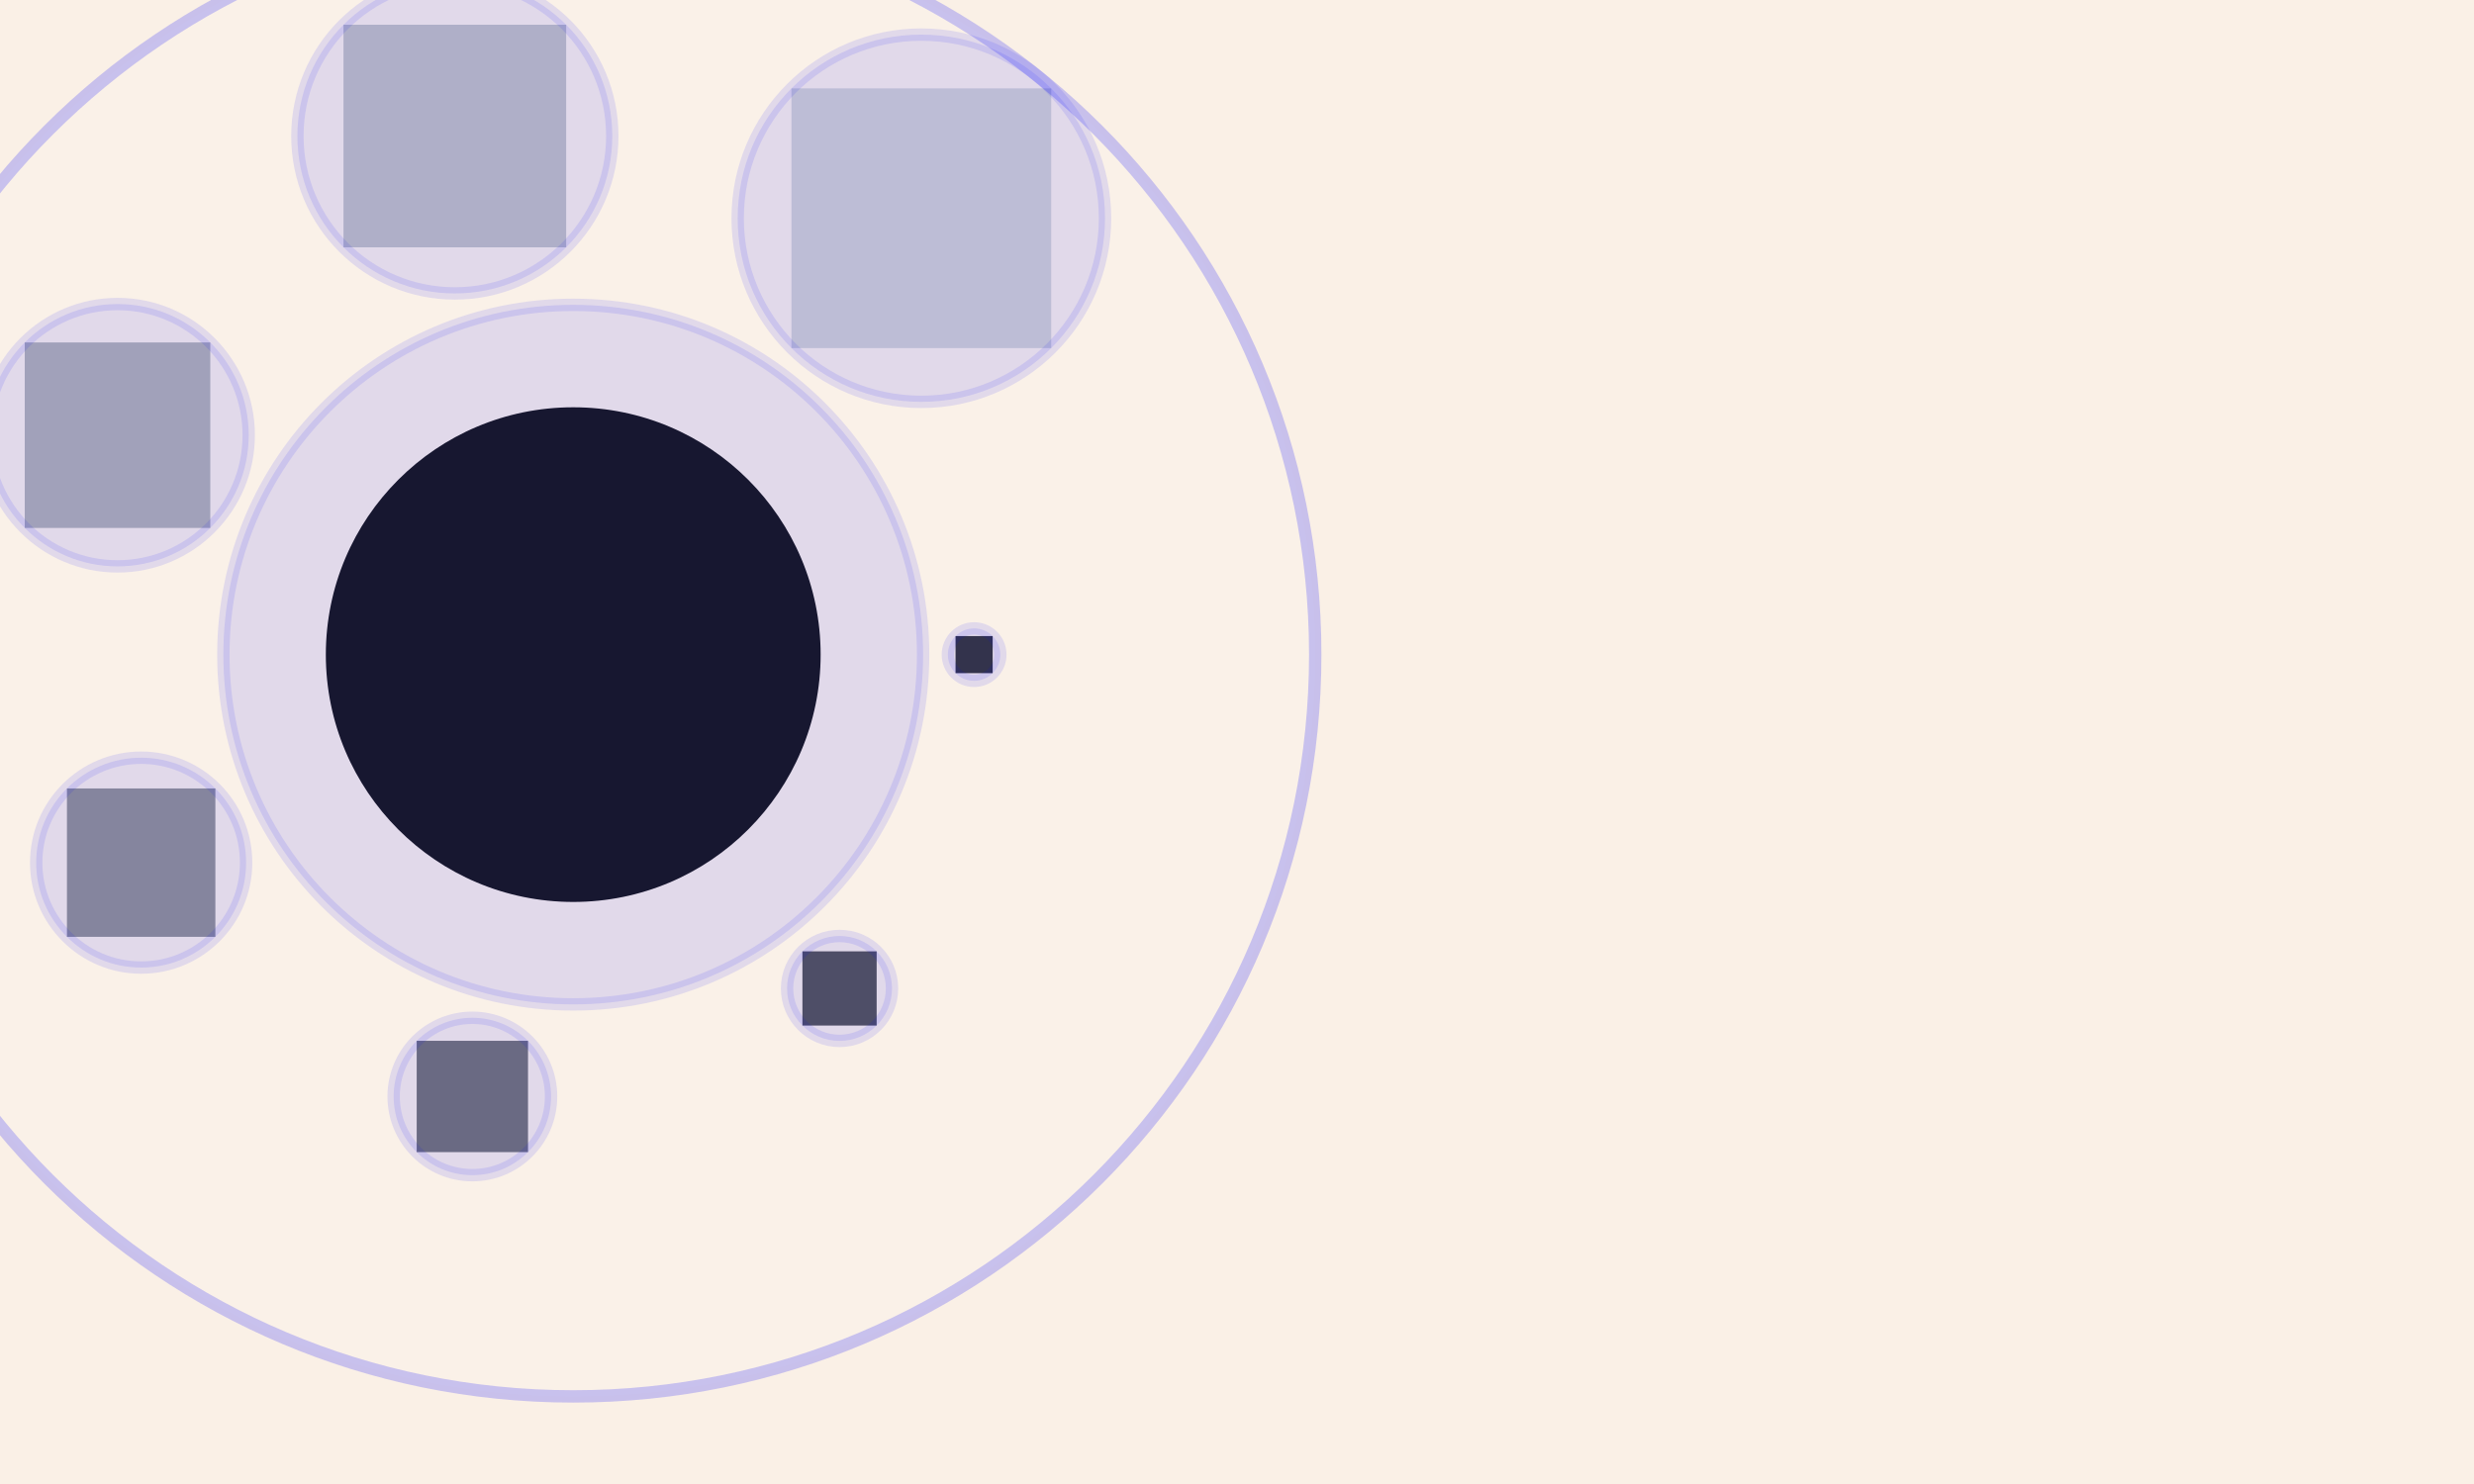
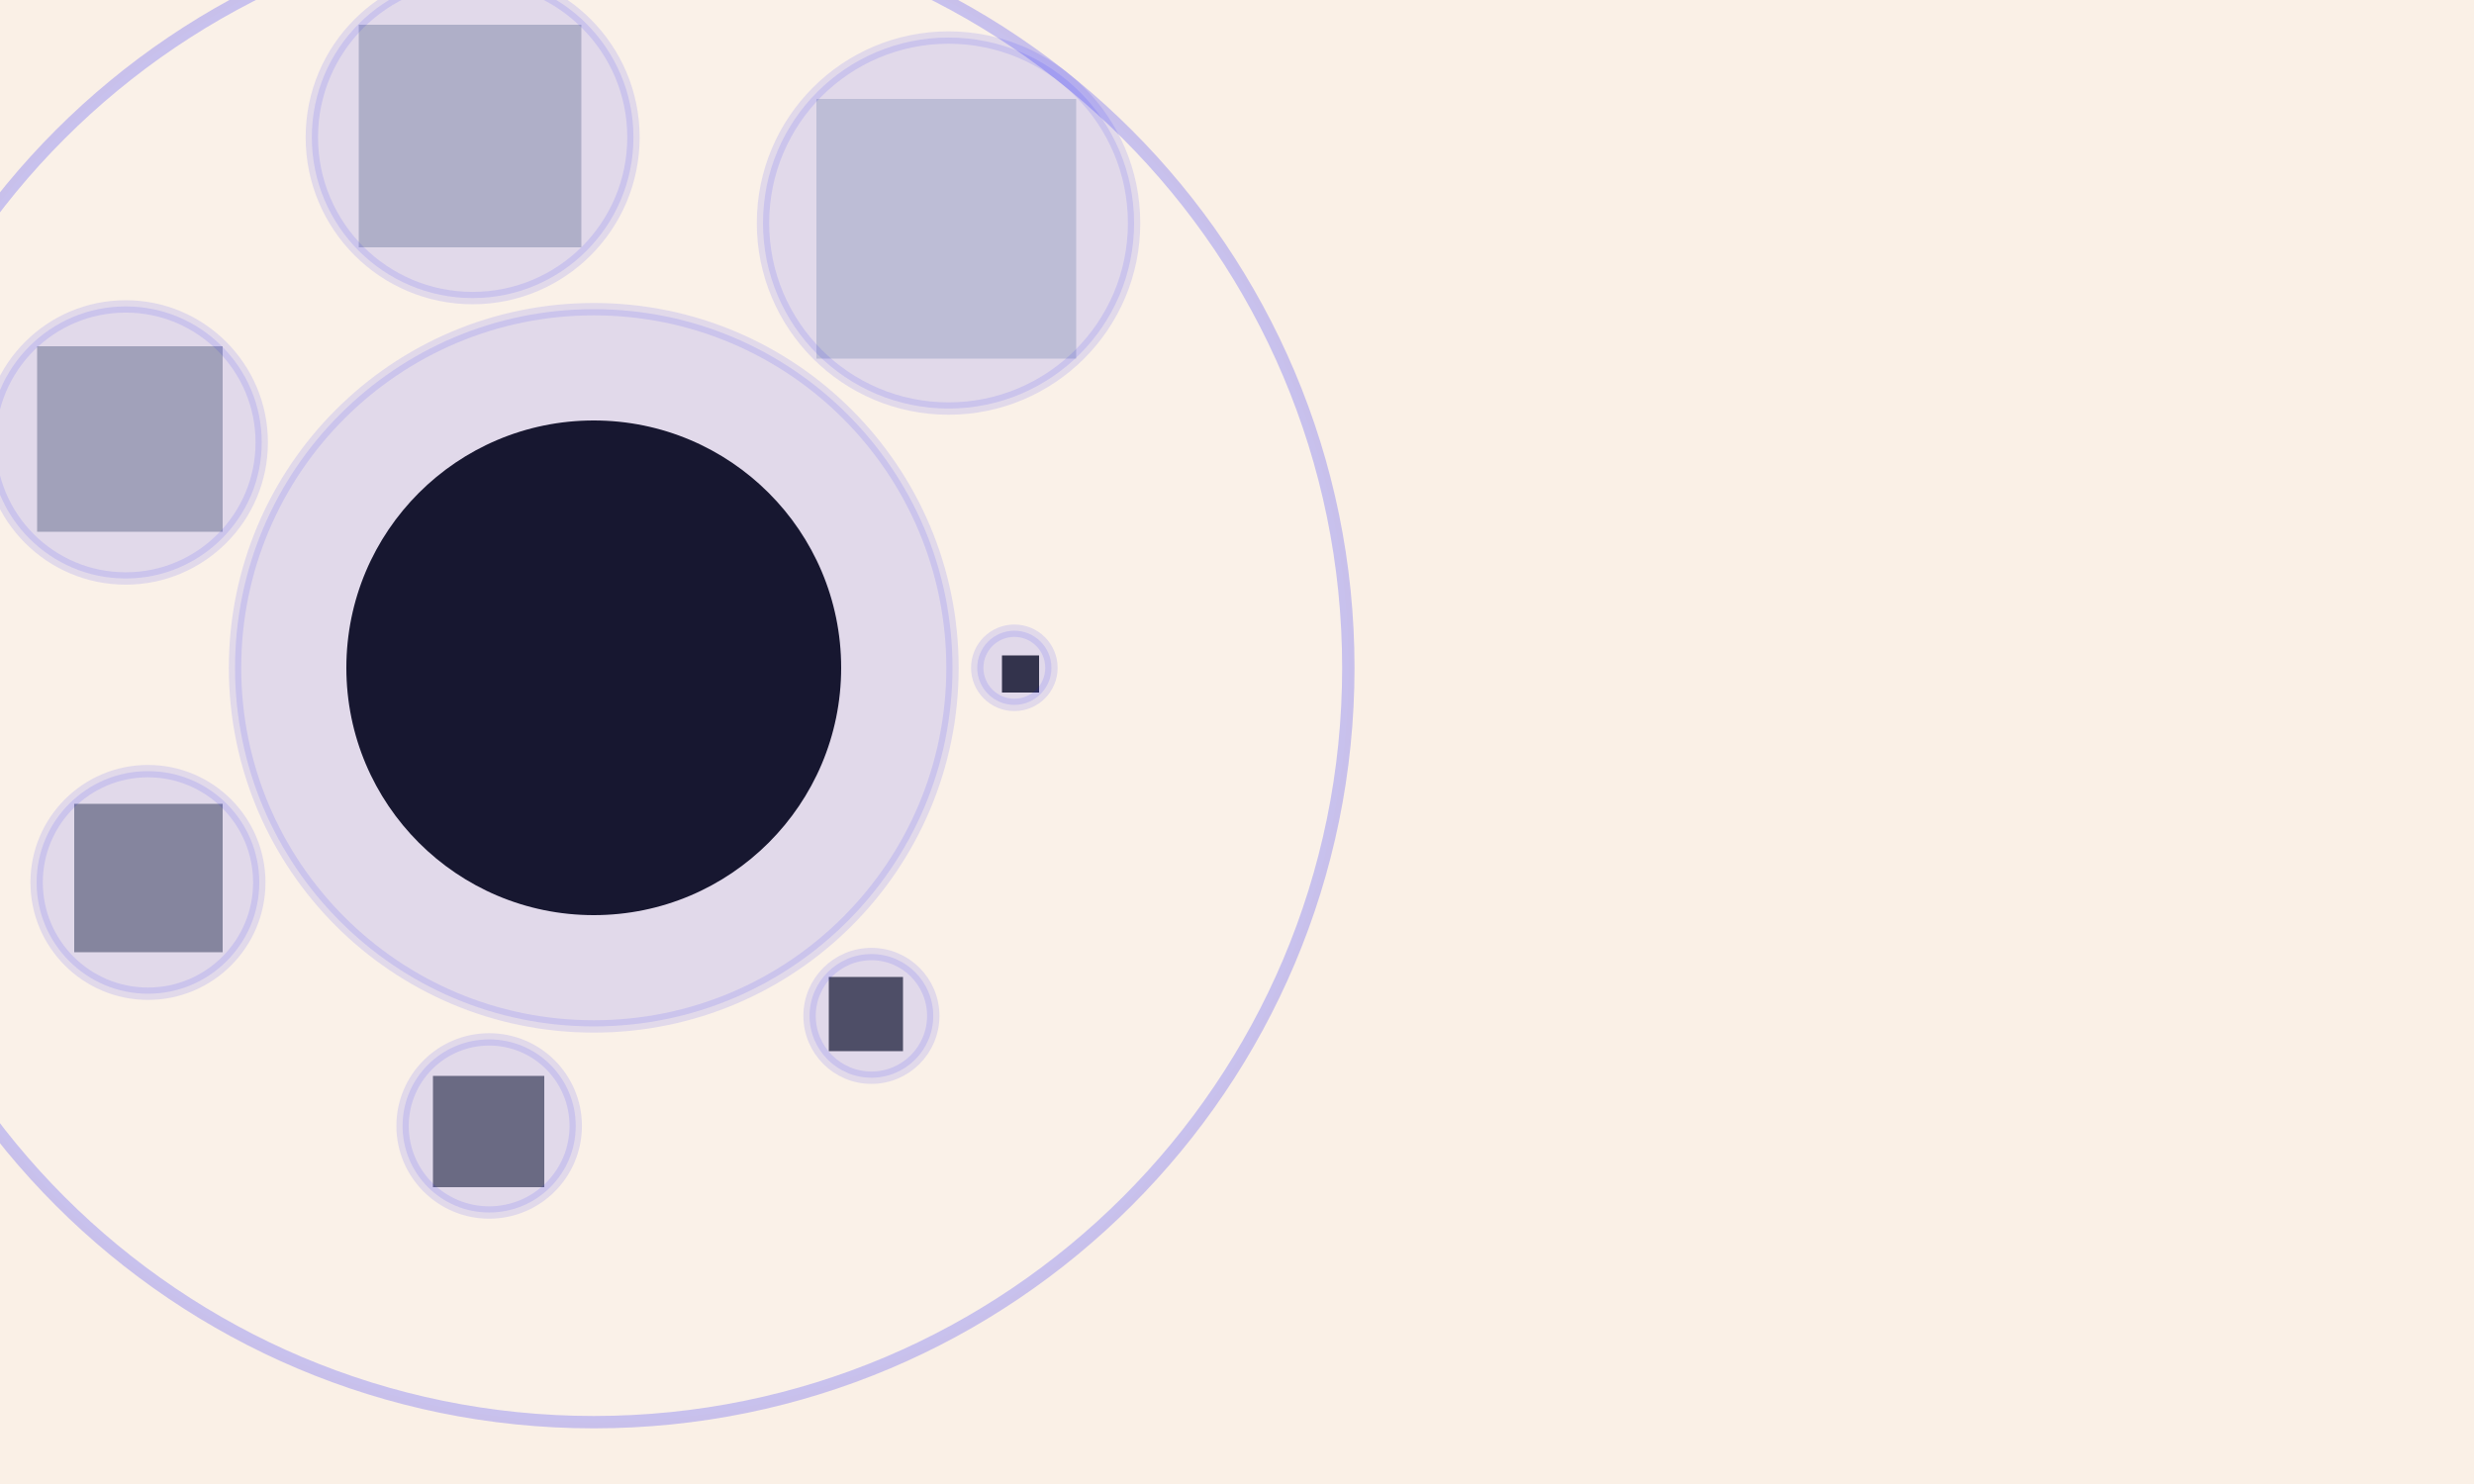
<svg xmlns="http://www.w3.org/2000/svg" xmlns:ns1="http://www.nrvr.com/2012/adj" width="200" height="120">
  <rect width="200" height="120" fill="linen" />
  <g>
    <ns1:circularList rAlign="inside" gap="2" explain="true" />
-     <circle r="20" fill="#000" transform="translate(46.341,52.934)" />
-     <rect width="3" height="3" fill="#222" transform="translate(77.247,51.434)" />
-     <rect width="6" height="6" fill="#444" transform="translate(64.869,76.928)" />
-     <rect width="9" height="9" fill="#666" transform="translate(33.686,84.163)" />
-     <rect width="12" height="12" fill="#888" transform="translate(5.411,63.755)" />
-     <rect width="15" height="15" fill="#aaa" transform="translate(2,27.692)" />
-     <rect width="18" height="18" fill="#bbb" transform="translate(27.77,2)" />
-     <rect width="21" height="21" fill="#ccc" transform="translate(63.982,7.147)" />
-     <circle ns1:explanation="true" cx="46.341" cy="52.934" r="59.983" fill="white" fill-opacity="0.1" stroke="blue" stroke-width="1" stroke-opacity="0.2" />
-     <circle ns1:explanation="true" cx="46.341" cy="52.934" r="28.284" fill="blue" fill-opacity="0.1" stroke="blue" stroke-width="1" stroke-opacity="0.1" />
-     <circle ns1:explanation="true" cx="78.747" cy="52.934" r="2.121" fill="blue" fill-opacity="0.1" stroke="blue" stroke-width="1" stroke-opacity="0.1" />
-     <circle ns1:explanation="true" cx="67.869" cy="79.928" r="4.243" fill="blue" fill-opacity="0.1" stroke="blue" stroke-width="1" stroke-opacity="0.1" />
-     <circle ns1:explanation="true" cx="38.186" cy="88.663" r="6.364" fill="blue" fill-opacity="0.1" stroke="blue" stroke-width="1" stroke-opacity="0.1" />
-     <circle ns1:explanation="true" cx="11.411" cy="69.755" r="8.485" fill="blue" fill-opacity="0.1" stroke="blue" stroke-width="1" stroke-opacity="0.1" />
-     <circle ns1:explanation="true" cx="9.5" cy="35.192" r="10.607" fill="blue" fill-opacity="0.1" stroke="blue" stroke-width="1" stroke-opacity="0.1" />
-     <circle ns1:explanation="true" cx="36.77" cy="11" r="12.728" fill="blue" fill-opacity="0.1" stroke="blue" stroke-width="1" stroke-opacity="0.1" />
-     <circle ns1:explanation="true" cx="74.482" cy="17.647" r="14.849" fill="blue" fill-opacity="0.1" stroke="blue" stroke-width="1" stroke-opacity="0.1" />
+     <circle r="20" fill="#000" transform="translate(48,54)" />
+     <rect width="3" height="3" fill="#222" transform="translate(81,53)" />
+     <rect width="6" height="6" fill="#444" transform="translate(67,79)" />
+     <rect width="9" height="9" fill="#666" transform="translate(35,87)" />
+     <rect width="12" height="12" fill="#888" transform="translate(6,65)" />
+     <rect width="15" height="15" fill="#aaa" transform="translate(3,28)" />
+     <rect width="18" height="18" fill="#bbb" transform="translate(29,2)" />
+     <rect width="21" height="21" fill="#ccc" transform="translate(66,8)" />
+     <circle ns1:explanation="true" cx="48" cy="54" r="61" fill="white" fill-opacity="0.1" stroke="blue" stroke-width="1" stroke-opacity="0.2" />
+     <circle ns1:explanation="true" cx="48" cy="54" r="29" fill="blue" fill-opacity="0.1" stroke="blue" stroke-width="1" stroke-opacity="0.1" />
+     <circle ns1:explanation="true" cx="82" cy="54" r="3" fill="blue" fill-opacity="0.1" stroke="blue" stroke-width="1" stroke-opacity="0.1" />
+     <circle ns1:explanation="true" cx="70.446" cy="82.146" r="5" fill="blue" fill-opacity="0.1" stroke="blue" stroke-width="1" stroke-opacity="0.1" />
+     <circle ns1:explanation="true" cx="39.544" cy="91.047" r="7" fill="blue" fill-opacity="0.1" stroke="blue" stroke-width="1" stroke-opacity="0.1" />
+     <circle ns1:explanation="true" cx="11.961" cy="71.355" r="9" fill="blue" fill-opacity="0.1" stroke="blue" stroke-width="1" stroke-opacity="0.1" />
+     <circle ns1:explanation="true" cx="10.159" cy="35.777" r="11" fill="blue" fill-opacity="0.1" stroke="blue" stroke-width="1" stroke-opacity="0.1" />
+     <circle ns1:explanation="true" cx="38.209" cy="11.103" r="13" fill="blue" fill-opacity="0.1" stroke="blue" stroke-width="1" stroke-opacity="0.1" />
+     <circle ns1:explanation="true" cx="76.681" cy="18.036" r="15" fill="blue" fill-opacity="0.1" stroke="blue" stroke-width="1" stroke-opacity="0.1" />
  </g>
</svg>
